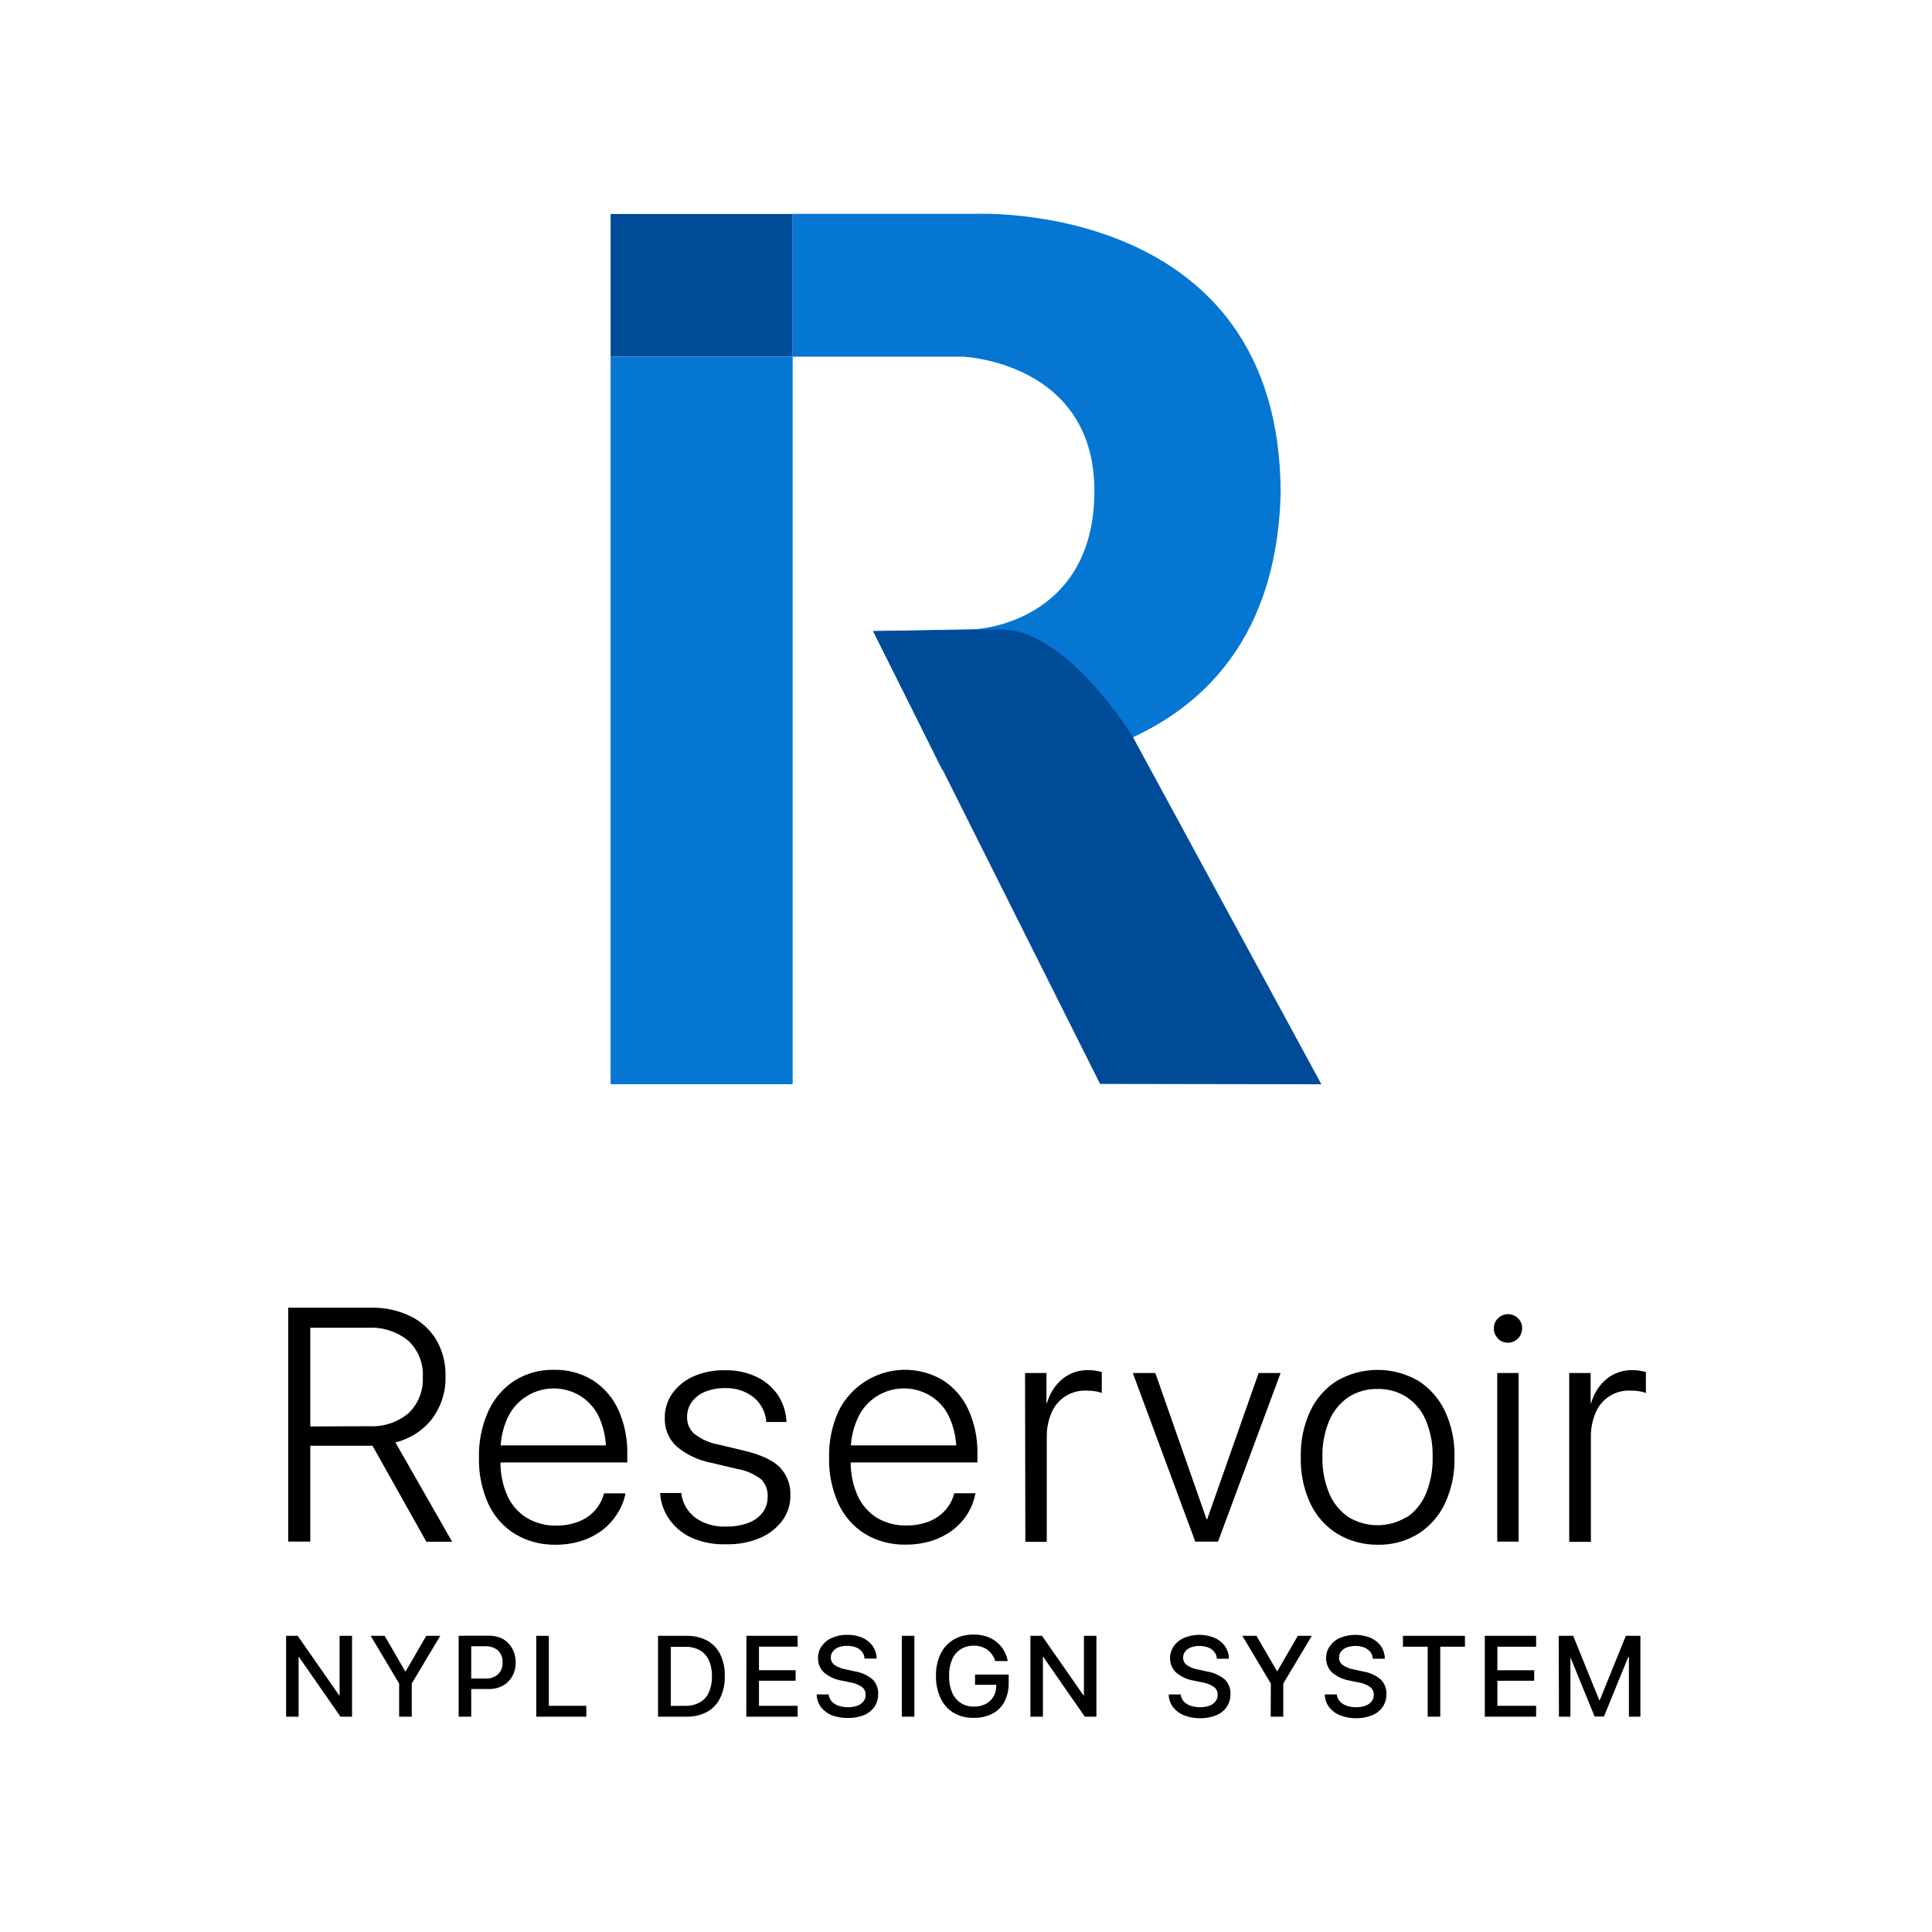
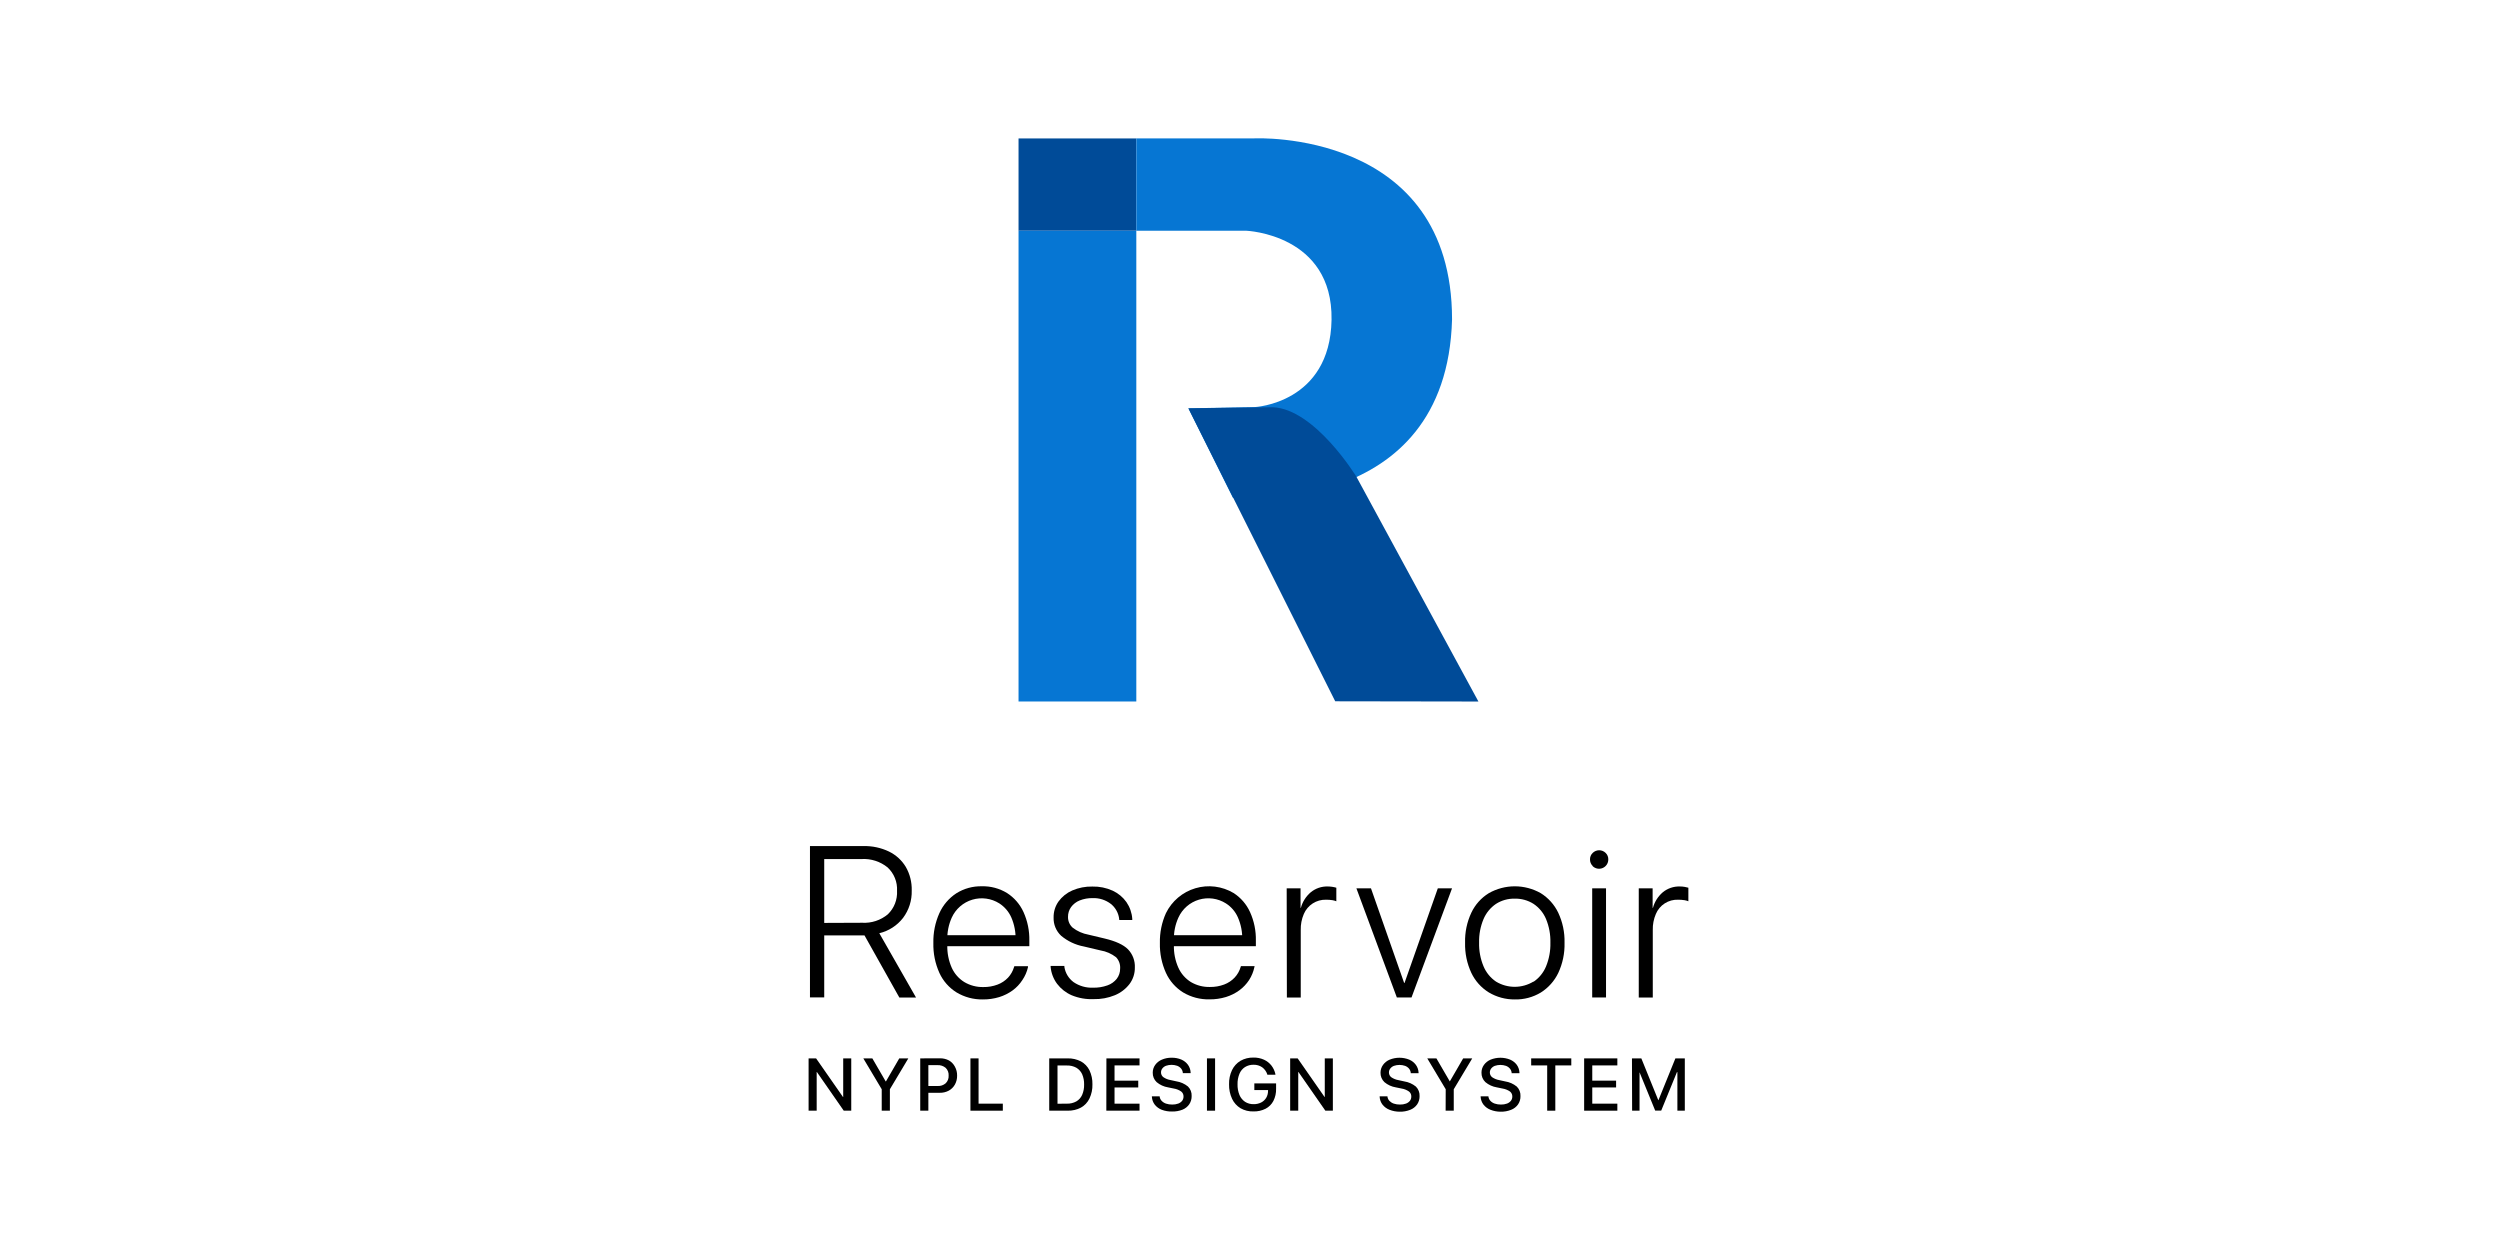
- <svg xmlns="http://www.w3.org/2000/svg" width="320" height="320" viewBox="0 0 320 320" fill="none">
-   <rect width="320" height="320" fill="white" />
-   <path d="M131.285 35.441H101.135V59.071H131.285V35.441Z" fill="#004B98" />
-   <path d="M131.285 59.071H101.135V179.581H131.285V59.071Z" fill="#0676D3" />
-   <path d="M131.285 59.072H159.465C159.465 59.072 181.625 59.952 181.265 81.871C180.905 103.272 161.615 104.212 161.615 104.212L144.615 104.532L156.005 127.422C156.005 127.422 210.705 132.992 212.115 81.772C212.115 32.981 161.535 35.422 161.535 35.422H131.285V59.072Z" fill="#0676D3" />
-   <path d="M144.615 104.531L182.205 179.531L218.865 179.591L187.615 122.021C187.615 122.021 177.025 104.711 166.235 104.251L144.615 104.531Z" fill="#004B98" />
-   <path d="M47.741 216.596H61.411C63.678 216.537 65.926 217.017 67.971 217.996C69.754 218.862 71.248 220.228 72.271 221.926C73.317 223.749 73.843 225.825 73.791 227.926V227.986C73.862 230.503 73.079 232.97 71.571 234.986C70.049 236.947 67.905 238.33 65.491 238.906L74.891 255.366H70.621L61.701 239.466C61.571 239.478 61.441 239.478 61.311 239.466H51.391V255.336H47.741V216.596ZM61.111 236.226C63.497 236.364 65.846 235.589 67.681 234.056C68.48 233.283 69.103 232.347 69.508 231.312C69.913 230.276 70.092 229.166 70.031 228.056C70.092 226.94 69.907 225.824 69.489 224.787C69.071 223.75 68.43 222.818 67.611 222.056C65.735 220.538 63.36 219.774 60.951 219.916H51.391V236.266L61.111 236.226Z" fill="black" />
-   <path d="M85.26 254.056C83.338 252.856 81.812 251.117 80.87 249.056C79.792 246.657 79.266 244.046 79.33 241.416C79.269 238.783 79.795 236.17 80.87 233.766C81.802 231.693 83.308 229.931 85.21 228.686C87.161 227.462 89.427 226.836 91.73 226.886C94.005 226.828 96.248 227.429 98.19 228.616C100.038 229.802 101.503 231.497 102.41 233.496C103.445 235.799 103.954 238.302 103.9 240.826V242.226H81.11V239.406H102.18L100.38 241.956V240.606C100.441 238.621 100.062 236.647 99.27 234.826C98.618 233.367 97.554 232.13 96.21 231.266C95.192 230.624 94.049 230.208 92.856 230.045C91.664 229.881 90.451 229.975 89.298 230.32C88.145 230.665 87.079 231.253 86.172 232.044C85.265 232.835 84.538 233.811 84.04 234.906C83.236 236.696 82.847 238.645 82.9 240.606V241.956C82.844 243.95 83.234 245.932 84.04 247.756C84.725 249.264 85.843 250.534 87.25 251.406C88.719 252.278 90.402 252.721 92.11 252.686C93.355 252.707 94.594 252.493 95.76 252.056C96.78 251.675 97.7 251.066 98.45 250.276C99.158 249.508 99.682 248.588 99.98 247.586L100.06 247.346H103.55V247.616C103.279 248.793 102.791 249.909 102.11 250.906C101.45 251.926 100.61 252.817 99.63 253.536C98.585 254.294 97.423 254.875 96.19 255.256C94.832 255.666 93.419 255.868 92 255.856C89.629 255.899 87.294 255.275 85.26 254.056Z" fill="black" />
-   <path d="M114.76 254.796C113.279 254.159 111.987 253.149 111.01 251.866C110.069 250.603 109.495 249.105 109.35 247.536V247.286H112.87V247.536C113.113 249.086 113.953 250.478 115.21 251.416C116.678 252.421 118.433 252.923 120.21 252.846C121.466 252.878 122.717 252.678 123.9 252.256C124.842 251.928 125.672 251.339 126.29 250.556C126.851 249.817 127.15 248.913 127.14 247.986C127.184 247.453 127.115 246.916 126.937 246.411C126.76 245.907 126.478 245.445 126.11 245.056C124.945 244.146 123.569 243.544 122.11 243.306L117.89 242.306C115.731 241.908 113.712 240.957 112.03 239.546C111.398 238.95 110.899 238.226 110.568 237.423C110.237 236.619 110.081 235.755 110.11 234.886C110.083 233.412 110.528 231.968 111.38 230.766C112.281 229.532 113.497 228.561 114.9 227.956C116.522 227.257 118.275 226.916 120.04 226.956C121.831 226.913 123.609 227.275 125.24 228.016C126.649 228.669 127.863 229.679 128.76 230.946C129.631 232.214 130.146 233.692 130.25 235.226V235.526H126.91V235.336C126.833 234.578 126.606 233.842 126.244 233.171C125.882 232.5 125.392 231.907 124.8 231.426C123.462 230.389 121.802 229.855 120.11 229.916C118.971 229.892 117.839 230.096 116.78 230.516C115.903 230.867 115.141 231.456 114.58 232.216C114.057 232.947 113.784 233.827 113.8 234.726C113.787 235.248 113.888 235.767 114.098 236.245C114.307 236.724 114.618 237.151 115.01 237.496C116.182 238.399 117.554 239.006 119.01 239.266L123.2 240.266C126 240.933 127.984 241.849 129.15 243.016C129.746 243.636 130.209 244.37 130.512 245.175C130.814 245.98 130.95 246.837 130.91 247.696C130.934 249.216 130.452 250.7 129.54 251.916C128.563 253.182 127.269 254.168 125.79 254.776C124.069 255.481 122.22 255.822 120.36 255.776C118.445 255.859 116.534 255.525 114.76 254.796Z" fill="black" />
-   <path d="M143.26 254.056C141.338 252.856 139.811 251.117 138.87 249.056C137.788 246.657 137.259 244.047 137.32 241.416C137.262 238.783 137.792 236.17 138.87 233.766C139.616 232.241 140.671 230.887 141.967 229.79C143.263 228.693 144.773 227.877 146.4 227.393C148.028 226.909 149.738 226.768 151.423 226.978C153.108 227.189 154.731 227.747 156.19 228.616C158.034 229.803 159.496 231.498 160.4 233.496C161.44 235.797 161.949 238.302 161.89 240.826V242.226H139.11V239.406H160.2L158.4 241.956V240.606C158.463 238.62 158.08 236.645 157.28 234.826C156.634 233.363 155.569 232.124 154.22 231.266C153.203 230.623 152.06 230.205 150.868 230.041C149.676 229.877 148.463 229.971 147.31 230.316C146.158 230.661 145.093 231.249 144.187 232.041C143.281 232.833 142.556 233.81 142.06 234.906C141.248 236.694 140.855 238.644 140.91 240.606V241.956C140.852 243.951 141.245 245.934 142.06 247.756C142.744 249.261 143.858 250.531 145.26 251.406C146.734 252.272 148.421 252.708 150.13 252.666C151.375 252.685 152.613 252.472 153.78 252.036C154.797 251.655 155.714 251.046 156.46 250.256C157.175 249.493 157.699 248.571 157.99 247.566L158.07 247.326H161.57L161.51 247.596C161.263 248.766 160.805 249.88 160.16 250.886C159.493 251.905 158.65 252.795 157.67 253.516C156.626 254.276 155.464 254.857 154.23 255.236C152.872 255.647 151.459 255.85 150.04 255.836C147.657 255.896 145.306 255.278 143.26 254.056Z" fill="black" />
-   <path d="M169.78 227.416H173.33V232.416H173.41C173.833 230.857 174.719 229.462 175.95 228.416C177.168 227.418 178.705 226.892 180.28 226.936C181.028 226.939 181.772 227.047 182.49 227.256V230.726C182.168 230.595 181.833 230.501 181.49 230.446C180.948 230.36 180.399 230.32 179.85 230.326C178.646 230.294 177.461 230.625 176.448 231.276C175.435 231.927 174.641 232.868 174.17 233.976C173.614 235.273 173.345 236.675 173.38 238.086V255.376H169.83L169.78 227.416Z" fill="black" />
-   <path d="M187.629 227.416H191.359L199.849 251.636H199.949L208.469 227.416H212.109L201.739 255.346H197.979L187.629 227.416Z" fill="black" />
-   <path d="M221.52 254.056C219.579 252.855 218.027 251.119 217.05 249.056C215.931 246.654 215.384 244.025 215.45 241.376V241.316C215.38 238.673 215.928 236.05 217.05 233.656C218.023 231.591 219.576 229.854 221.52 228.656C223.548 227.503 225.841 226.896 228.175 226.896C230.508 226.896 232.802 227.503 234.83 228.656C236.765 229.864 238.315 231.599 239.3 233.656C240.426 236.056 240.977 238.686 240.91 241.336V241.396C240.976 244.05 240.425 246.682 239.3 249.086C238.313 251.14 236.767 252.873 234.84 254.086C232.833 255.296 230.523 255.91 228.18 255.856C225.837 255.88 223.532 255.257 221.52 254.056ZM232.99 251.326C234.401 250.364 235.502 249.013 236.16 247.436C236.953 245.513 237.338 243.446 237.29 241.366V241.306C237.342 239.226 236.957 237.158 236.16 235.236C235.495 233.669 234.386 232.331 232.97 231.386C231.518 230.469 229.826 230.006 228.11 230.056C226.429 230.023 224.776 230.49 223.36 231.396C221.951 232.355 220.847 233.698 220.18 235.266C219.381 237.164 218.993 239.208 219.04 241.266V241.326C218.989 243.407 219.377 245.476 220.18 247.396C220.841 248.973 221.946 250.325 223.36 251.286C224.806 252.163 226.464 252.626 228.155 252.626C229.846 252.626 231.504 252.163 232.95 251.286L232.99 251.326Z" fill="black" />
-   <path d="M248.111 221.686C247.889 221.467 247.714 221.206 247.597 220.917C247.48 220.628 247.423 220.318 247.431 220.006C247.423 219.699 247.48 219.394 247.597 219.109C247.714 218.825 247.889 218.569 248.111 218.356C248.329 218.137 248.589 217.963 248.874 217.844C249.16 217.726 249.467 217.665 249.776 217.665C250.085 217.665 250.392 217.726 250.677 217.844C250.963 217.963 251.223 218.137 251.441 218.356C251.667 218.576 251.843 218.841 251.959 219.134C252.074 219.427 252.126 219.741 252.111 220.056C252.108 220.518 251.969 220.969 251.712 221.353C251.455 221.736 251.091 222.036 250.665 222.215C250.239 222.394 249.77 222.444 249.316 222.359C248.862 222.274 248.443 222.057 248.111 221.736V221.686ZM247.991 227.416H251.531V255.346H247.991V227.416Z" fill="black" />
-   <path d="M259.911 227.416H263.461V232.416H263.541C263.961 230.858 264.843 229.464 266.071 228.416C267.293 227.418 268.833 226.893 270.411 226.936C270.843 226.934 271.275 226.971 271.701 227.046C272.008 227.096 272.312 227.166 272.611 227.256V230.726C272.29 230.592 271.954 230.498 271.611 230.446C271.068 230.361 270.52 230.321 269.971 230.326C268.765 230.284 267.575 230.612 266.561 231.264C265.546 231.916 264.754 232.862 264.291 233.976C263.735 235.273 263.466 236.675 263.501 238.086V255.376H259.911V227.416Z" fill="black" />
-   <path d="M47.389 270.946H49.309L57.549 282.776L55.349 280.826H56.249V270.946H58.309V284.336H56.389L48.159 272.486L50.359 274.426H49.459V284.336H47.389V270.946Z" fill="black" />
-   <path d="M66.109 278.846L61.399 270.946H63.709L67.129 276.846H67.189L70.599 270.946H72.919L68.199 278.846V284.336H66.109V278.846Z" fill="black" />
-   <path d="M75.969 270.946H78.049V284.336H75.969V270.946ZM76.969 278.016H80.399C81.161 278.067 81.912 277.815 82.489 277.316C82.745 277.065 82.945 276.762 83.074 276.427C83.203 276.092 83.26 275.734 83.239 275.376C83.267 275.008 83.214 274.639 83.085 274.293C82.955 273.948 82.752 273.635 82.489 273.376C81.907 272.886 81.16 272.636 80.399 272.676H77.009V270.926H81.009C81.817 270.912 82.614 271.101 83.329 271.476C83.97 271.852 84.492 272.399 84.839 273.056C85.23 273.759 85.426 274.552 85.409 275.356C85.426 276.16 85.23 276.953 84.839 277.656C84.474 278.308 83.934 278.845 83.279 279.206C82.566 279.585 81.767 279.775 80.959 279.756H76.959L76.969 278.016Z" fill="black" />
-   <path d="M88.821 270.946H90.901V282.536H97.111V284.336H88.821V270.946Z" fill="black" />
-   <path d="M108.991 270.946H113.711C114.895 270.913 116.068 271.182 117.121 271.726C118.057 272.246 118.814 273.037 119.291 273.996C119.824 275.12 120.084 276.353 120.051 277.596C120.088 278.846 119.827 280.087 119.291 281.216C118.823 282.2 118.061 283.014 117.111 283.546C116.056 284.096 114.879 284.367 113.691 284.336H108.991V270.946ZM113.511 282.536C114.35 282.562 115.182 282.366 115.921 281.966C116.58 281.584 117.102 281.003 117.411 280.306C117.773 279.464 117.947 278.553 117.921 277.636C117.946 276.723 117.772 275.815 117.411 274.976C117.089 274.287 116.566 273.712 115.911 273.326C115.173 272.933 114.346 272.74 113.511 272.766H111.111V282.556L113.511 282.536Z" fill="black" />
-   <path d="M123.63 270.946H132.11V272.746H125.71V276.646H131.78V278.386H125.71V282.536H132.11V284.336H123.61L123.63 270.946Z" fill="black" />
-   <path d="M137.8 284.106C137.098 283.836 136.48 283.384 136.01 282.796C135.57 282.218 135.312 281.522 135.27 280.796V280.656H137.27V280.776C137.324 281.177 137.507 281.548 137.79 281.836C138.096 282.152 138.473 282.388 138.89 282.526C139.4 282.694 139.934 282.775 140.47 282.766C140.998 282.78 141.524 282.696 142.02 282.516C142.411 282.374 142.757 282.129 143.02 281.806C143.254 281.491 143.377 281.108 143.37 280.716C143.38 280.472 143.333 280.23 143.232 280.007C143.132 279.785 142.98 279.589 142.79 279.436C142.222 279.035 141.568 278.772 140.88 278.666L139.42 278.366C138.34 278.195 137.326 277.732 136.49 277.026C136.163 276.717 135.906 276.343 135.733 275.928C135.561 275.513 135.478 275.066 135.49 274.616C135.48 273.899 135.701 273.198 136.12 272.616C136.554 272.017 137.146 271.549 137.83 271.266C138.625 270.925 139.485 270.758 140.35 270.776C141.194 270.762 142.031 270.922 142.81 271.246C143.476 271.531 144.056 271.987 144.49 272.566C144.915 273.15 145.158 273.845 145.19 274.566V274.716H143.19V274.596C143.146 274.202 142.986 273.829 142.73 273.526C142.461 273.215 142.117 272.978 141.73 272.836C140.809 272.523 139.811 272.523 138.89 272.836C138.518 272.974 138.193 273.213 137.95 273.526C137.726 273.811 137.606 274.164 137.61 274.526C137.605 274.764 137.656 275 137.761 275.214C137.865 275.428 138.019 275.614 138.21 275.756C138.762 276.135 139.39 276.387 140.05 276.496L141.51 276.816C142.611 276.983 143.647 277.442 144.51 278.146C144.83 278.464 145.08 278.845 145.242 279.266C145.404 279.686 145.475 280.136 145.45 280.586C145.467 281.34 145.251 282.081 144.83 282.706C144.411 283.304 143.832 283.771 143.16 284.056C142.293 284.405 141.364 284.571 140.43 284.546C139.533 284.568 138.641 284.418 137.8 284.106Z" fill="black" />
-   <path d="M149.37 270.946H151.45V284.336H149.37V270.946Z" fill="black" />
-   <path d="M157.959 283.706C157.019 283.132 156.268 282.294 155.799 281.296C155.261 280.132 154.997 278.859 155.029 277.576C154.993 276.32 155.254 275.073 155.789 273.936C156.265 272.954 157.015 272.131 157.949 271.566C158.958 270.996 160.101 270.71 161.259 270.736C162.196 270.714 163.125 270.902 163.979 271.286C164.728 271.629 165.383 272.147 165.889 272.796C166.377 273.438 166.718 274.179 166.889 274.966V275.126H164.809V275.016C164.569 274.295 164.111 273.667 163.499 273.216C162.851 272.778 162.082 272.554 161.299 272.576C160.523 272.558 159.759 272.767 159.099 273.176C158.466 273.589 157.974 274.186 157.689 274.886C157.341 275.739 157.174 276.655 157.199 277.576C157.173 278.521 157.343 279.461 157.699 280.336C157.997 281.031 158.486 281.628 159.109 282.056C159.766 282.474 160.532 282.686 161.309 282.666C161.974 282.681 162.632 282.537 163.229 282.246C163.764 281.977 164.214 281.565 164.529 281.056C164.846 280.517 165.012 279.902 165.009 279.276V279.056H161.499V277.356H167.069V278.726C167.099 279.804 166.862 280.872 166.379 281.836C165.934 282.693 165.236 283.391 164.379 283.836C163.416 284.321 162.347 284.558 161.269 284.526C160.111 284.565 158.965 284.281 157.959 283.706Z" fill="black" />
-   <path d="M170.671 270.946H172.59L180.831 282.776L178.631 280.826H179.531V270.946H181.601V284.336H179.681L171.441 272.486L173.641 274.426H172.741V284.336H170.671V270.946Z" fill="black" />
-   <path d="M196.111 284.106C195.408 283.836 194.791 283.384 194.321 282.796C193.876 282.22 193.618 281.523 193.581 280.796V280.656H195.581V280.776C195.636 281.174 195.814 281.545 196.091 281.836C196.402 282.149 196.782 282.386 197.201 282.526C197.71 282.694 198.244 282.775 198.781 282.766C199.308 282.78 199.834 282.695 200.331 282.516C200.722 282.374 201.067 282.128 201.331 281.806C201.564 281.491 201.687 281.108 201.681 280.716C201.691 280.472 201.644 280.229 201.543 280.007C201.442 279.785 201.291 279.589 201.101 279.436C200.532 279.035 199.878 278.771 199.191 278.666L197.731 278.366C196.65 278.195 195.637 277.731 194.801 277.026C194.475 276.717 194.217 276.342 194.045 275.927C193.872 275.512 193.789 275.065 193.801 274.616C193.798 273.899 194.022 273.199 194.441 272.616C194.875 272.016 195.467 271.549 196.151 271.266C197.754 270.618 199.547 270.618 201.151 271.266C201.821 271.548 202.404 272.004 202.841 272.586C203.266 273.169 203.509 273.865 203.541 274.586V274.736H201.541V274.616C201.497 274.222 201.337 273.849 201.081 273.546C200.811 273.235 200.467 272.997 200.081 272.856C199.16 272.543 198.161 272.543 197.241 272.856C196.869 272.994 196.543 273.233 196.301 273.546C196.077 273.831 195.957 274.184 195.961 274.546C195.955 274.784 196.007 275.02 196.111 275.234C196.215 275.448 196.37 275.634 196.561 275.776C197.112 276.154 197.741 276.407 198.401 276.516L199.861 276.836C200.962 277.002 201.998 277.462 202.861 278.166C203.179 278.484 203.428 278.866 203.589 279.286C203.751 279.707 203.823 280.156 203.801 280.606C203.818 281.36 203.601 282.1 203.181 282.726C202.741 283.348 202.129 283.828 201.421 284.106C200.554 284.454 199.625 284.62 198.691 284.596C197.808 284.595 196.933 284.429 196.111 284.106Z" fill="black" />
-   <path d="M210.49 278.846L205.77 270.946H208.11L211.54 276.846L214.96 270.946H217.28L212.55 278.846V284.336H210.47L210.49 278.846Z" fill="black" />
-   <path d="M221.96 284.106C221.258 283.836 220.64 283.384 220.17 282.796C219.73 282.218 219.472 281.522 219.43 280.796V280.656H221.43V280.776C221.489 281.175 221.671 281.545 221.95 281.836C222.258 282.154 222.639 282.39 223.06 282.526C223.566 282.694 224.097 282.776 224.63 282.766C225.158 282.78 225.684 282.695 226.18 282.516C226.571 282.374 226.917 282.129 227.18 281.806C227.422 281.495 227.549 281.11 227.54 280.716C227.548 280.473 227.5 280.23 227.399 280.009C227.299 279.787 227.149 279.591 226.96 279.436C226.387 279.037 225.73 278.774 225.04 278.666L223.58 278.366C222.501 278.192 221.488 277.729 220.65 277.026C220.324 276.717 220.066 276.343 219.893 275.928C219.721 275.512 219.638 275.066 219.65 274.616C219.64 273.899 219.861 273.198 220.28 272.616C220.714 272.017 221.306 271.549 221.99 271.266C223.594 270.621 225.386 270.621 226.99 271.266C227.658 271.554 228.24 272.008 228.68 272.586C229.098 273.172 229.338 273.867 229.37 274.586V274.736H227.37V274.616C227.326 274.222 227.166 273.849 226.91 273.546C226.641 273.235 226.297 272.997 225.91 272.856C224.989 272.543 223.991 272.543 223.07 272.856C222.7 272.996 222.375 273.235 222.13 273.546C221.91 273.833 221.791 274.185 221.79 274.546C221.785 274.784 221.836 275.02 221.941 275.234C222.045 275.448 222.199 275.634 222.39 275.776C222.942 276.154 223.57 276.407 224.23 276.516L225.69 276.836C226.792 277 227.829 277.46 228.69 278.166C229.01 278.483 229.26 278.865 229.422 279.285C229.584 279.706 229.655 280.156 229.63 280.606C229.652 281.36 229.435 282.102 229.01 282.726C228.573 283.35 227.961 283.83 227.25 284.106C226.383 284.454 225.454 284.621 224.52 284.596C223.644 284.593 222.776 284.427 221.96 284.106Z" fill="black" />
-   <path d="M236.47 272.746H232.37V270.946H242.64V272.746H238.55V284.336H236.47V272.746Z" fill="black" />
-   <path d="M245.93 270.946H254.43V272.746H248.01V276.646H254.11V278.386H248.01V282.536H254.43V284.336H245.93V270.946Z" fill="black" />
-   <path d="M258.171 270.946H260.571L264.9 281.626H264.961L269.29 270.946H271.701V284.336H269.801V274.466H268.801L270.971 271.316L265.661 284.316H264.12L258.811 271.316L260.98 274.466H260.111V284.336H258.211L258.171 270.946Z" fill="black" />
+ <svg xmlns="http://www.w3.org/2000/svg" width="640" height="320" viewBox="0 0 640 320" fill="none">
+   <path d="M640 0H0V320H640V0Z" fill="white" />
+   <path d="M290.896 35.441H260.746V59.071H290.896V35.441Z" fill="#004B98" />
+   <path d="M290.896 59.071H260.746V179.581H290.896V59.071Z" fill="#0676D3" />
+   <path d="M290.896 59.072H319.076C319.076 59.072 341.236 59.952 340.876 81.871C340.516 103.272 321.226 104.212 321.226 104.212L304.226 104.532L315.616 127.422C315.616 127.422 370.316 132.992 371.726 81.772C371.726 32.981 321.146 35.422 321.146 35.422H290.896V59.072Z" fill="#0676D3" />
+   <path d="M304.226 104.531L341.816 179.531L378.476 179.591L347.226 122.021C347.226 122.021 336.636 104.711 325.846 104.251L304.226 104.531Z" fill="#004B98" />
+   <path d="M207.352 216.596H221.022C223.288 216.537 225.537 217.017 227.582 217.996C229.365 218.862 230.859 220.228 231.882 221.926C232.928 223.749 233.454 225.825 233.402 227.926V227.986C233.472 230.503 232.69 232.97 231.182 234.986C229.66 236.947 227.515 238.33 225.102 238.906L234.502 255.366H230.231L221.312 239.466C221.182 239.478 221.051 239.478 220.922 239.466H211.002V255.336H207.352V216.596ZM220.722 236.226C223.108 236.364 225.457 235.589 227.292 234.056C228.09 233.283 228.713 232.347 229.119 231.312C229.524 230.276 229.703 229.166 229.642 228.056C229.703 226.94 229.518 225.824 229.1 224.787C228.682 223.75 228.04 222.818 227.222 222.056C225.346 220.538 222.971 219.774 220.562 219.916H211.002V236.266L220.722 236.226Z" fill="black" />
+   <path d="M244.871 254.056C242.949 252.856 241.422 251.117 240.481 249.056C239.403 246.657 238.877 244.046 238.941 241.416C238.88 238.783 239.406 236.17 240.481 233.766C241.413 231.693 242.919 229.931 244.821 228.686C246.771 227.462 249.038 226.836 251.341 226.886C253.616 226.828 255.859 227.429 257.801 228.616C259.649 229.802 261.114 231.497 262.021 233.496C263.056 235.799 263.565 238.302 263.511 240.826V242.226H240.721V239.406H261.791L259.991 241.956V240.606C260.052 238.621 259.673 236.647 258.881 234.826C258.228 233.367 257.165 232.13 255.821 231.266C254.803 230.624 253.659 230.208 252.467 230.045C251.275 229.881 250.061 229.975 248.908 230.32C247.755 230.665 246.69 231.253 245.783 232.044C244.876 232.835 244.149 233.811 243.651 234.906C242.847 236.696 242.457 238.645 242.511 240.606V241.956C242.455 243.95 242.844 245.932 243.651 247.756C244.336 249.264 245.453 250.534 246.861 251.406C248.33 252.278 250.013 252.721 251.721 252.686C252.966 252.707 254.204 252.493 255.371 252.056C256.391 251.675 257.311 251.066 258.061 250.276C258.769 249.508 259.292 248.588 259.591 247.586L259.671 247.346H263.161V247.616C262.89 248.793 262.402 249.909 261.721 250.906C261.061 251.926 260.221 252.817 259.241 253.536C258.196 254.294 257.034 254.875 255.801 255.256C254.442 255.666 253.03 255.868 251.611 255.856C249.24 255.899 246.905 255.275 244.871 254.056Z" fill="black" />
+   <path d="M274.371 254.796C272.89 254.159 271.598 253.149 270.621 251.866C269.68 250.603 269.106 249.105 268.961 247.536V247.286H272.481V247.536C272.724 249.086 273.564 250.478 274.821 251.416C276.289 252.421 278.044 252.923 279.821 252.846C281.077 252.878 282.328 252.678 283.511 252.256C284.453 251.928 285.283 251.339 285.901 250.556C286.462 249.817 286.761 248.913 286.751 247.986C286.795 247.453 286.726 246.916 286.548 246.411C286.371 245.907 286.089 245.445 285.721 245.056C284.556 244.146 283.18 243.544 281.721 243.306L277.501 242.306C275.342 241.908 273.323 240.957 271.641 239.546C271.009 238.95 270.51 238.226 270.179 237.423C269.848 236.619 269.692 235.755 269.721 234.886C269.694 233.412 270.139 231.968 270.991 230.766C271.892 229.532 273.108 228.561 274.511 227.956C276.133 227.257 277.886 226.916 279.651 226.956C281.442 226.913 283.22 227.275 284.851 228.016C286.26 228.669 287.474 229.679 288.371 230.946C289.242 232.214 289.757 233.692 289.861 235.226V235.526H286.521V235.336C286.444 234.578 286.217 233.842 285.855 233.171C285.493 232.5 285.003 231.907 284.411 231.426C283.073 230.389 281.413 229.855 279.721 229.916C278.582 229.892 277.45 230.096 276.391 230.516C275.514 230.867 274.752 231.456 274.191 232.216C273.668 232.947 273.395 233.827 273.411 234.726C273.398 235.248 273.499 235.767 273.709 236.245C273.918 236.724 274.229 237.151 274.621 237.496C275.793 238.399 277.165 239.006 278.621 239.266L282.811 240.266C285.611 240.933 287.595 241.849 288.761 243.016C289.357 243.636 289.82 244.37 290.123 245.175C290.425 245.98 290.561 246.837 290.521 247.696C290.545 249.216 290.063 250.7 289.151 251.916C288.174 253.182 286.88 254.168 285.401 254.776C283.68 255.481 281.831 255.822 279.971 255.776C278.056 255.859 276.145 255.525 274.371 254.796Z" fill="black" />
+   <path d="M302.871 254.056C300.949 252.856 299.422 251.117 298.481 249.056C297.399 246.657 296.87 244.047 296.931 241.416C296.873 238.783 297.403 236.17 298.481 233.766C299.227 232.241 300.282 230.887 301.578 229.79C302.874 228.693 304.384 227.877 306.011 227.393C307.639 226.909 309.349 226.768 311.034 226.978C312.719 227.189 314.342 227.747 315.801 228.616C317.645 229.803 319.107 231.498 320.011 233.496C321.051 235.797 321.56 238.302 321.501 240.826V242.226H298.721V239.406H319.811L318.011 241.956V240.606C318.074 238.62 317.691 236.645 316.891 234.826C316.245 233.363 315.18 232.124 313.831 231.266C312.814 230.623 311.671 230.205 310.479 230.041C309.287 229.877 308.074 229.971 306.921 230.316C305.769 230.661 304.704 231.249 303.798 232.041C302.892 232.833 302.167 233.81 301.671 234.906C300.859 236.694 300.466 238.644 300.521 240.606V241.956C300.463 243.951 300.856 245.934 301.671 247.756C302.355 249.261 303.469 250.531 304.871 251.406C306.345 252.272 308.032 252.708 309.741 252.666C310.986 252.685 312.224 252.472 313.391 252.036C314.408 251.655 315.325 251.046 316.071 250.256C316.786 249.493 317.31 248.571 317.601 247.566L317.681 247.326H321.181L321.121 247.596C320.874 248.766 320.416 249.88 319.771 250.886C319.104 251.905 318.261 252.795 317.281 253.516C316.237 254.276 315.075 254.857 313.841 255.236C312.483 255.647 311.07 255.85 309.651 255.836C307.268 255.896 304.917 255.278 302.871 254.056Z" fill="black" />
+   <path d="M329.391 227.416H332.941V232.416H333.021C333.444 230.857 334.33 229.462 335.561 228.416C336.779 227.418 338.316 226.892 339.891 226.936C340.639 226.939 341.383 227.047 342.101 227.256V230.726C341.779 230.595 341.444 230.501 341.101 230.446C340.559 230.36 340.01 230.32 339.461 230.326C338.257 230.294 337.072 230.625 336.059 231.276C335.046 231.927 334.252 232.868 333.781 233.976C333.225 235.273 332.956 236.675 332.991 238.086V255.376H329.441L329.391 227.416Z" fill="black" />
+   <path d="M347.24 227.416H350.97L359.46 251.636H359.56L368.08 227.416H371.72L361.35 255.346H357.59L347.24 227.416Z" fill="black" />
+   <path d="M381.131 254.056C379.19 252.855 377.638 251.119 376.661 249.056C375.542 246.654 374.995 244.025 375.061 241.376V241.316C374.991 238.673 375.539 236.05 376.661 233.656C377.634 231.591 379.187 229.854 381.131 228.656C383.159 227.503 385.452 226.896 387.786 226.896C390.119 226.896 392.413 227.503 394.441 228.656C396.376 229.864 397.926 231.599 398.911 233.656C400.037 236.056 400.588 238.686 400.521 241.336V241.396C400.587 244.05 400.036 246.682 398.911 249.086C397.924 251.14 396.378 252.873 394.451 254.086C392.444 255.296 390.134 255.91 387.791 255.856C385.448 255.88 383.143 255.257 381.131 254.056ZM392.601 251.326C394.012 250.364 395.113 249.013 395.771 247.436C396.564 245.513 396.949 243.446 396.901 241.366V241.306C396.953 239.226 396.568 237.158 395.771 235.236C395.106 233.669 393.997 232.331 392.581 231.386C391.129 230.469 389.437 230.006 387.721 230.056C386.04 230.023 384.387 230.49 382.971 231.396C381.562 232.355 380.458 233.698 379.791 235.266C378.992 237.164 378.604 239.208 378.651 241.266V241.326C378.6 243.407 378.988 245.476 379.791 247.396C380.452 248.973 381.557 250.325 382.971 251.286C384.417 252.163 386.075 252.626 387.766 252.626C389.457 252.626 391.115 252.163 392.561 251.286L392.601 251.326Z" fill="black" />
+   <path d="M407.722 221.686C407.5 221.467 407.325 221.206 407.208 220.917C407.091 220.628 407.034 220.318 407.042 220.006C407.034 219.699 407.091 219.394 407.208 219.109C407.325 218.825 407.5 218.569 407.722 218.356C407.94 218.137 408.2 217.963 408.485 217.844C408.771 217.726 409.078 217.665 409.387 217.665C409.696 217.665 410.003 217.726 410.288 217.844C410.574 217.963 410.834 218.137 411.052 218.356C411.278 218.576 411.454 218.841 411.57 219.134C411.685 219.427 411.737 219.741 411.722 220.056C411.719 220.518 411.58 220.969 411.323 221.353C411.066 221.736 410.702 222.036 410.276 222.215C409.85 222.394 409.381 222.444 408.927 222.359C408.473 222.274 408.054 222.057 407.722 221.736V221.686ZM407.602 227.416H411.142V255.346H407.602V227.416Z" fill="black" />
+   <path d="M419.522 227.416H423.072V232.416H423.152C423.572 230.858 424.454 229.464 425.682 228.416C426.904 227.418 428.444 226.893 430.022 226.936C430.454 226.934 430.886 226.971 431.312 227.046C431.619 227.096 431.923 227.166 432.222 227.256V230.726C431.901 230.592 431.565 230.498 431.222 230.446C430.679 230.361 430.131 230.321 429.582 230.326C428.376 230.284 427.186 230.612 426.172 231.264C425.157 231.916 424.365 232.862 423.902 233.976C423.346 235.273 423.077 236.675 423.112 238.086V255.376H419.522V227.416Z" fill="black" />
+   <path d="M207 270.946H208.92L217.16 282.776L214.96 280.826H215.86V270.946H217.92V284.336H216L207.77 272.486L209.97 274.426H209.07V284.336H207V270.946Z" fill="black" />
+   <path d="M225.72 278.846L221.01 270.946H223.32L226.74 276.846H226.8L230.21 270.946H232.53L227.81 278.846V284.336H225.72V278.846Z" fill="black" />
+   <path d="M235.58 270.946H237.66V284.336H235.58V270.946ZM236.58 278.016H240.01C240.772 278.067 241.523 277.815 242.1 277.316C242.356 277.065 242.555 276.762 242.685 276.427C242.814 276.092 242.87 275.734 242.85 275.376C242.878 275.008 242.825 274.639 242.696 274.293C242.566 273.948 242.363 273.635 242.1 273.376C241.517 272.886 240.77 272.636 240.01 272.676H236.62V270.926H240.62C241.427 270.912 242.225 271.101 242.94 271.476C243.58 271.852 244.103 272.399 244.45 273.056C244.84 273.759 245.037 274.552 245.02 275.356C245.037 276.16 244.84 276.953 244.45 277.656C244.085 278.308 243.545 278.845 242.89 279.206C242.177 279.585 241.378 279.775 240.57 279.756H236.57L236.58 278.016Z" fill="black" />
+   <path d="M248.432 270.946H250.512V282.536H256.722V284.336H248.432V270.946Z" fill="black" />
+   <path d="M268.602 270.946H273.322C274.506 270.913 275.679 271.182 276.732 271.726C277.668 272.246 278.425 273.037 278.902 273.996C279.435 275.12 279.695 276.353 279.662 277.596C279.699 278.846 279.438 280.087 278.902 281.216C278.434 282.2 277.672 283.014 276.722 283.546C275.667 284.096 274.49 284.367 273.302 284.336H268.602V270.946ZM273.122 282.536C273.961 282.562 274.793 282.366 275.532 281.966C276.191 281.584 276.713 281.003 277.022 280.306C277.384 279.464 277.558 278.553 277.532 277.636C277.557 276.723 277.383 275.815 277.022 274.976C276.7 274.287 276.177 273.712 275.522 273.326C274.784 272.933 273.957 272.74 273.122 272.766H270.722V282.556L273.122 282.536Z" fill="black" />
+   <path d="M283.241 270.946H291.721V272.746H285.321V276.646H291.391V278.386H285.321V282.536H291.721V284.336H283.221L283.241 270.946Z" fill="black" />
+   <path d="M297.411 284.106C296.709 283.836 296.091 283.384 295.621 282.796C295.181 282.218 294.923 281.522 294.881 280.796V280.656H296.881V280.776C296.935 281.177 297.118 281.548 297.401 281.836C297.707 282.152 298.084 282.388 298.501 282.526C299.011 282.694 299.545 282.775 300.081 282.766C300.609 282.78 301.135 282.696 301.631 282.516C302.022 282.374 302.368 282.129 302.631 281.806C302.865 281.491 302.988 281.108 302.981 280.716C302.991 280.472 302.944 280.23 302.843 280.007C302.743 279.785 302.591 279.589 302.401 279.436C301.833 279.035 301.179 278.772 300.491 278.666L299.031 278.366C297.951 278.195 296.937 277.732 296.101 277.026C295.774 276.717 295.517 276.343 295.344 275.928C295.172 275.513 295.089 275.066 295.101 274.616C295.091 273.899 295.312 273.198 295.731 272.616C296.165 272.017 296.757 271.549 297.441 271.266C298.236 270.925 299.096 270.758 299.961 270.776C300.805 270.762 301.642 270.922 302.421 271.246C303.087 271.531 303.667 271.987 304.101 272.566C304.526 273.15 304.769 273.845 304.801 274.566V274.716H302.801V274.596C302.757 274.202 302.597 273.829 302.341 273.526C302.072 273.215 301.728 272.978 301.341 272.836C300.42 272.523 299.422 272.523 298.501 272.836C298.129 272.974 297.804 273.213 297.561 273.526C297.337 273.811 297.217 274.164 297.221 274.526C297.216 274.764 297.267 275 297.372 275.214C297.476 275.428 297.63 275.614 297.821 275.756C298.373 276.135 299.001 276.387 299.661 276.496L301.121 276.816C302.222 276.983 303.258 277.442 304.121 278.146C304.441 278.464 304.691 278.845 304.853 279.266C305.015 279.686 305.086 280.136 305.061 280.586C305.078 281.34 304.862 282.081 304.441 282.706C304.022 283.304 303.443 283.771 302.771 284.056C301.904 284.405 300.975 284.571 300.041 284.546C299.144 284.568 298.252 284.418 297.411 284.106Z" fill="black" />
+   <path d="M308.981 270.946H311.061V284.336H308.981V270.946Z" fill="black" />
+   <path d="M317.57 283.706C316.63 283.132 315.879 282.294 315.41 281.296C314.872 280.132 314.608 278.859 314.64 277.576C314.604 276.32 314.865 275.073 315.4 273.936C315.876 272.954 316.626 272.131 317.56 271.566C318.569 270.996 319.712 270.71 320.87 270.736C321.807 270.714 322.736 270.902 323.59 271.286C324.339 271.629 324.994 272.147 325.5 272.796C325.988 273.438 326.329 274.179 326.5 274.966V275.126H324.42V275.016C324.18 274.295 323.722 273.667 323.11 273.216C322.462 272.778 321.693 272.554 320.91 272.576C320.134 272.558 319.37 272.767 318.71 273.176C318.077 273.589 317.585 274.186 317.3 274.886C316.952 275.739 316.785 276.655 316.81 277.576C316.784 278.521 316.954 279.461 317.31 280.336C317.608 281.031 318.097 281.628 318.72 282.056C319.377 282.474 320.143 282.686 320.92 282.666C321.585 282.681 322.243 282.537 322.84 282.246C323.375 281.977 323.825 281.565 324.14 281.056C324.457 280.517 324.623 279.902 324.62 279.276V279.056H321.11V277.356H326.68V278.726C326.71 279.804 326.473 280.872 325.99 281.836C325.545 282.693 324.847 283.391 323.99 283.836C323.027 284.321 321.958 284.558 320.88 284.526C319.722 284.565 318.576 284.281 317.57 283.706Z" fill="black" />
+   <path d="M330.282 270.946H332.201L340.442 282.776L338.242 280.826H339.142V270.946H341.212V284.336H339.292L331.052 272.486L333.252 274.426H332.352V284.336H330.282V270.946Z" fill="black" />
+   <path d="M355.722 284.106C355.019 283.836 354.402 283.384 353.932 282.796C353.487 282.22 353.229 281.523 353.192 280.796V280.656H355.192V280.776C355.247 281.174 355.425 281.545 355.702 281.836C356.013 282.149 356.393 282.386 356.812 282.526C357.321 282.694 357.855 282.775 358.392 282.766C358.919 282.78 359.445 282.695 359.942 282.516C360.333 282.374 360.678 282.128 360.942 281.806C361.175 281.491 361.298 281.108 361.292 280.716C361.302 280.472 361.255 280.229 361.154 280.007C361.053 279.785 360.902 279.589 360.712 279.436C360.143 279.035 359.489 278.771 358.802 278.666L357.342 278.366C356.261 278.195 355.248 277.731 354.412 277.026C354.086 276.717 353.828 276.342 353.656 275.927C353.483 275.512 353.4 275.065 353.412 274.616C353.409 273.899 353.633 273.199 354.052 272.616C354.486 272.016 355.078 271.549 355.762 271.266C357.365 270.618 359.158 270.618 360.762 271.266C361.432 271.548 362.015 272.004 362.452 272.586C362.877 273.169 363.12 273.865 363.152 274.586V274.736H361.152V274.616C361.108 274.222 360.948 273.849 360.692 273.546C360.422 273.235 360.078 272.997 359.692 272.856C358.771 272.543 357.772 272.543 356.852 272.856C356.48 272.994 356.154 273.233 355.912 273.546C355.688 273.831 355.568 274.184 355.572 274.546C355.566 274.784 355.618 275.02 355.722 275.234C355.826 275.448 355.981 275.634 356.172 275.776C356.723 276.154 357.352 276.407 358.012 276.516L359.472 276.836C360.573 277.002 361.609 277.462 362.472 278.166C362.79 278.484 363.039 278.866 363.2 279.286C363.362 279.707 363.434 280.156 363.412 280.606C363.429 281.36 363.212 282.1 362.792 282.726C362.352 283.348 361.74 283.828 361.032 284.106C360.165 284.454 359.236 284.62 358.302 284.596C357.419 284.595 356.544 284.429 355.722 284.106Z" fill="black" />
+   <path d="M370.101 278.846L365.381 270.946H367.721L371.151 276.846L374.571 270.946H376.891L372.161 278.846V284.336H370.081L370.101 278.846Z" fill="black" />
+   <path d="M381.571 284.106C380.869 283.836 380.251 283.384 379.781 282.796C379.341 282.218 379.083 281.522 379.041 280.796V280.656H381.041V280.776C381.1 281.175 381.282 281.545 381.561 281.836C381.869 282.154 382.25 282.39 382.671 282.526C383.177 282.694 383.708 282.776 384.241 282.766C384.769 282.78 385.295 282.695 385.791 282.516C386.182 282.374 386.528 282.129 386.791 281.806C387.033 281.495 387.16 281.11 387.151 280.716C387.159 280.473 387.111 280.23 387.01 280.009C386.91 279.787 386.76 279.591 386.571 279.436C385.998 279.037 385.341 278.774 384.651 278.666L383.191 278.366C382.112 278.192 381.099 277.729 380.261 277.026C379.935 276.717 379.677 276.343 379.504 275.928C379.332 275.512 379.249 275.066 379.261 274.616C379.251 273.899 379.472 273.198 379.891 272.616C380.325 272.017 380.917 271.549 381.601 271.266C383.205 270.621 384.997 270.621 386.601 271.266C387.269 271.554 387.851 272.008 388.291 272.586C388.709 273.172 388.949 273.867 388.981 274.586V274.736H386.981V274.616C386.937 274.222 386.777 273.849 386.521 273.546C386.252 273.235 385.908 272.997 385.521 272.856C384.6 272.543 383.602 272.543 382.681 272.856C382.311 272.996 381.986 273.235 381.741 273.546C381.521 273.833 381.402 274.185 381.401 274.546C381.396 274.784 381.447 275.02 381.552 275.234C381.656 275.448 381.81 275.634 382.001 275.776C382.553 276.154 383.181 276.407 383.841 276.516L385.301 276.836C386.403 277 387.44 277.46 388.301 278.166C388.621 278.483 388.871 278.865 389.033 279.285C389.195 279.706 389.266 280.156 389.241 280.606C389.263 281.36 389.046 282.102 388.621 282.726C388.184 283.35 387.572 283.83 386.861 284.106C385.994 284.454 385.065 284.621 384.131 284.596C383.255 284.593 382.387 284.427 381.571 284.106Z" fill="black" />
+   <path d="M396.081 272.746H391.981V270.946H402.251V272.746H398.161V284.336H396.081V272.746Z" fill="black" />
+   <path d="M405.541 270.946H414.041V272.746H407.621V276.646H413.721V278.386H407.621V282.536H414.041V284.336H405.541V270.946Z" fill="black" />
+   <path d="M417.782 270.946H420.182L424.511 281.626H424.572L428.901 270.946H431.312V284.336H429.412V274.466H428.412L430.582 271.316L425.272 284.316H423.731L418.422 271.316L420.591 274.466H419.722V284.336H417.822L417.782 270.946Z" fill="black" />
</svg>
